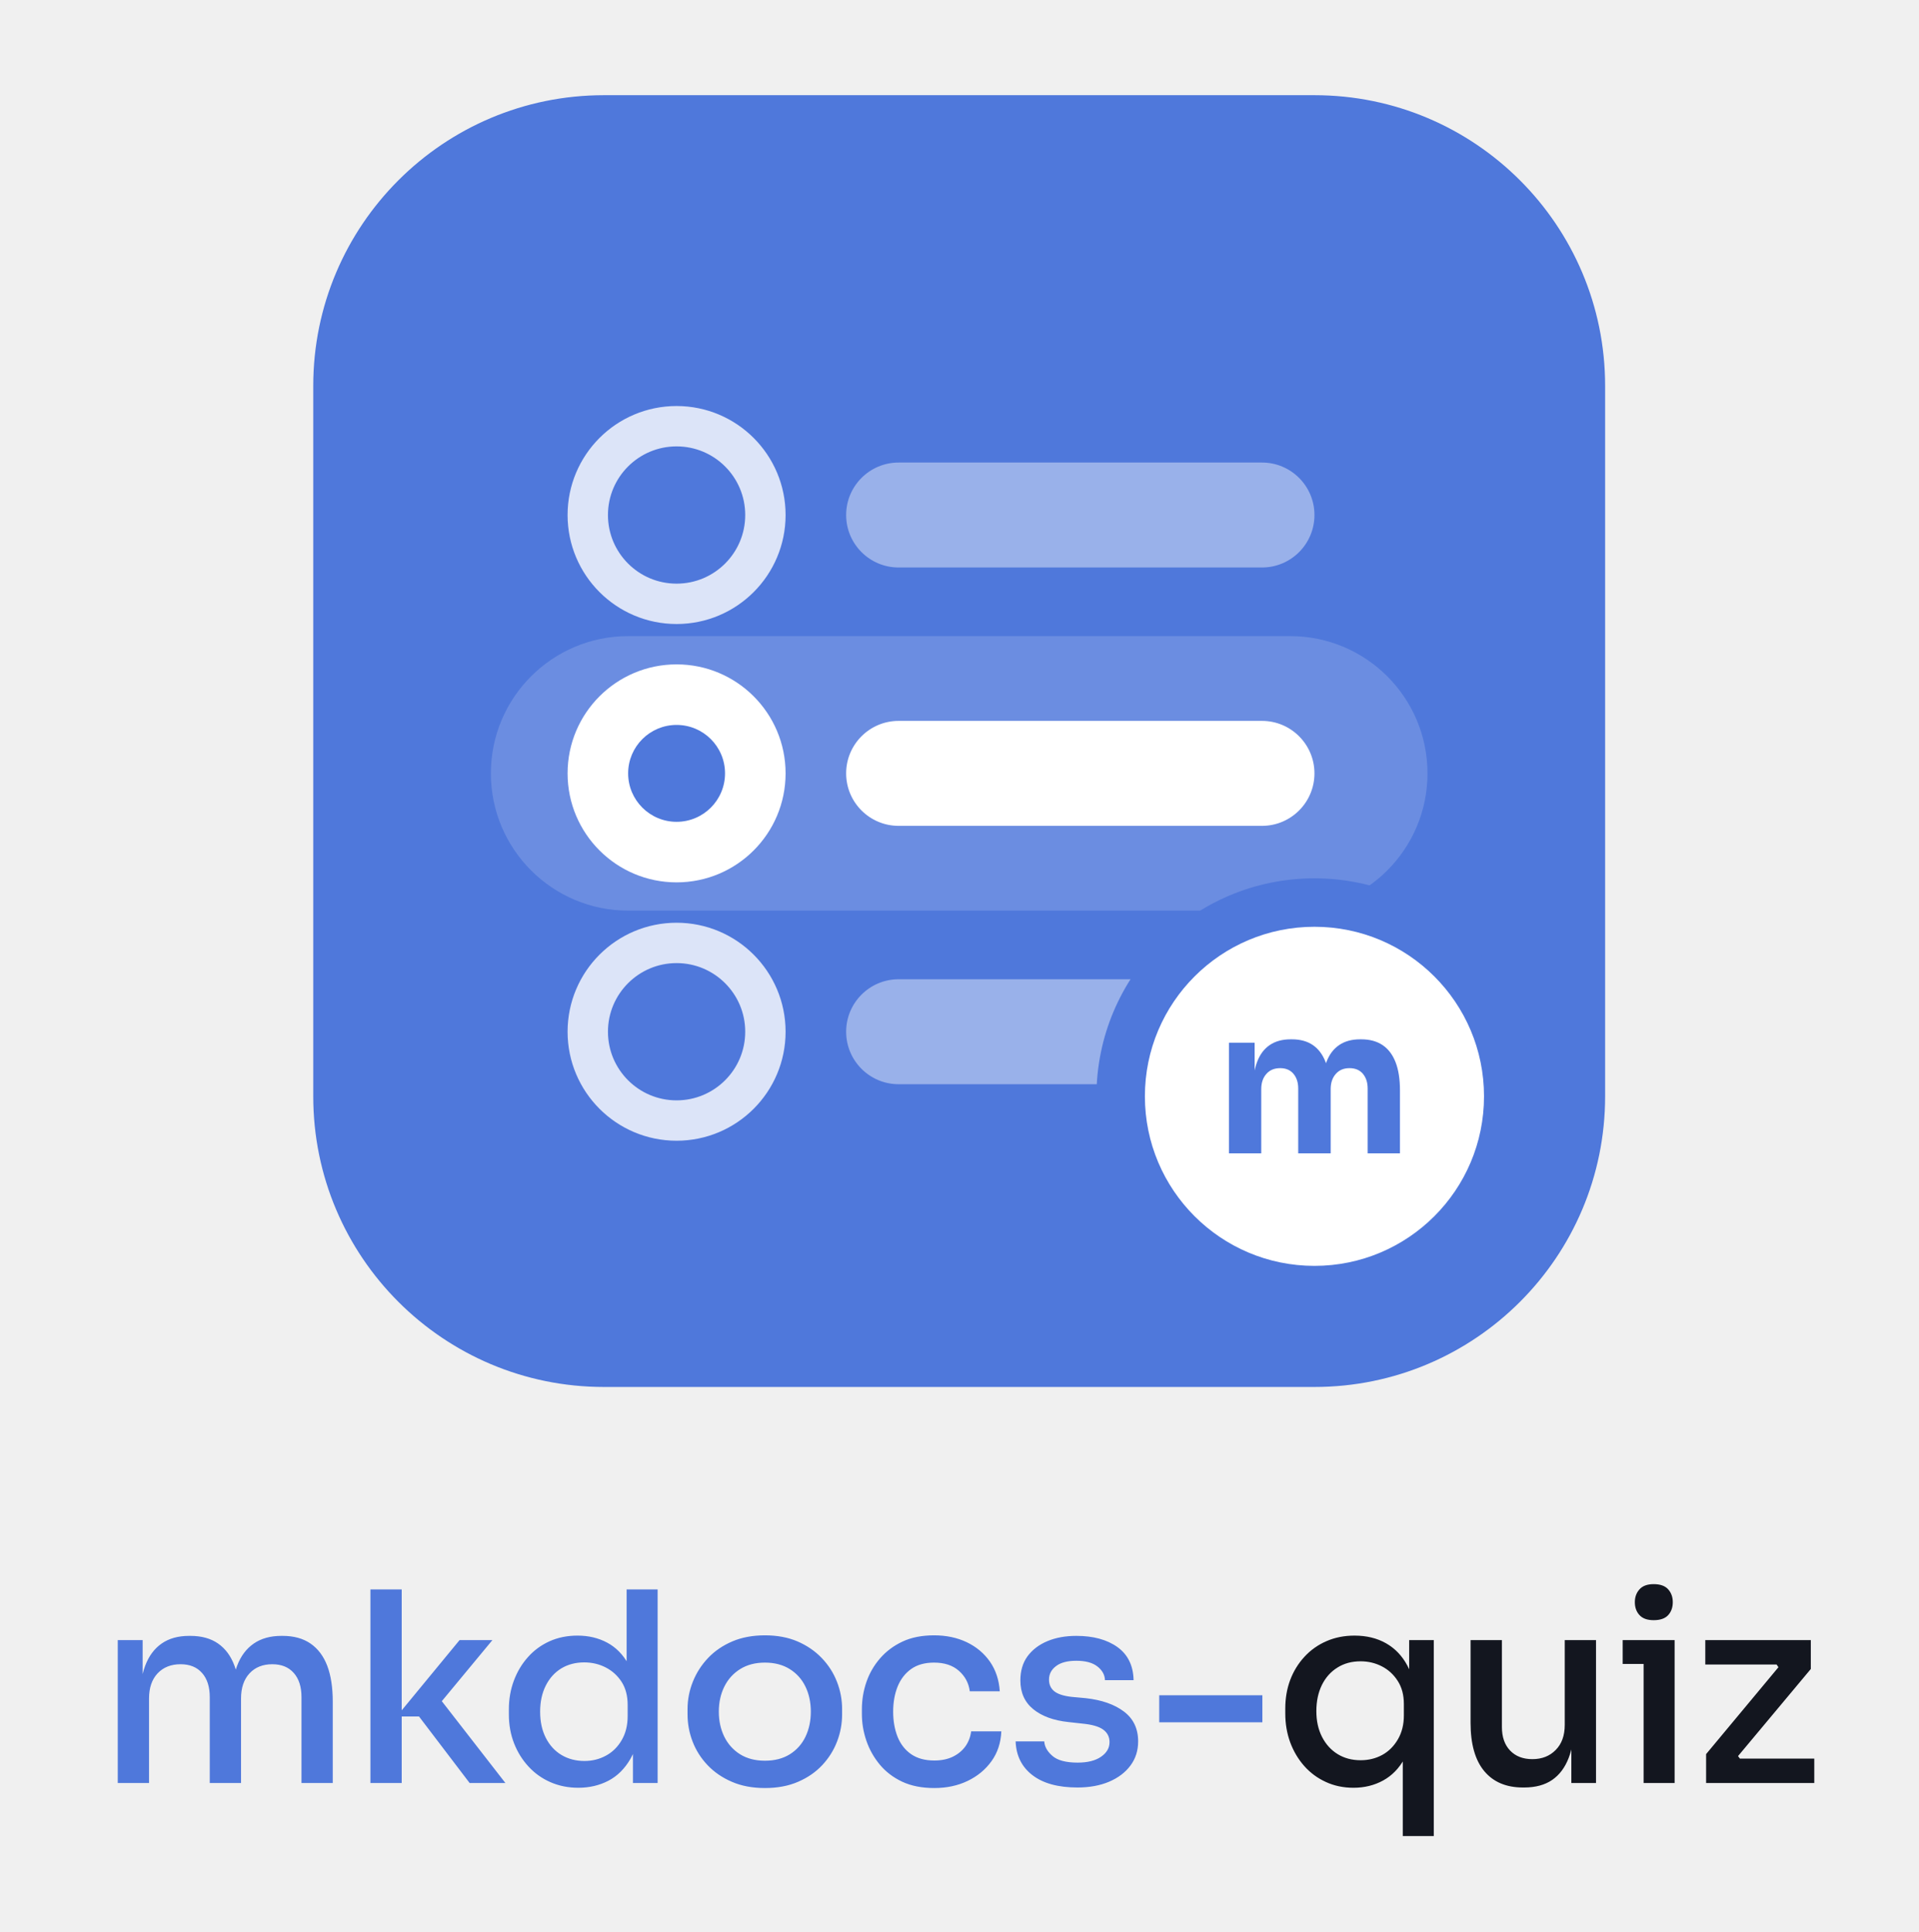
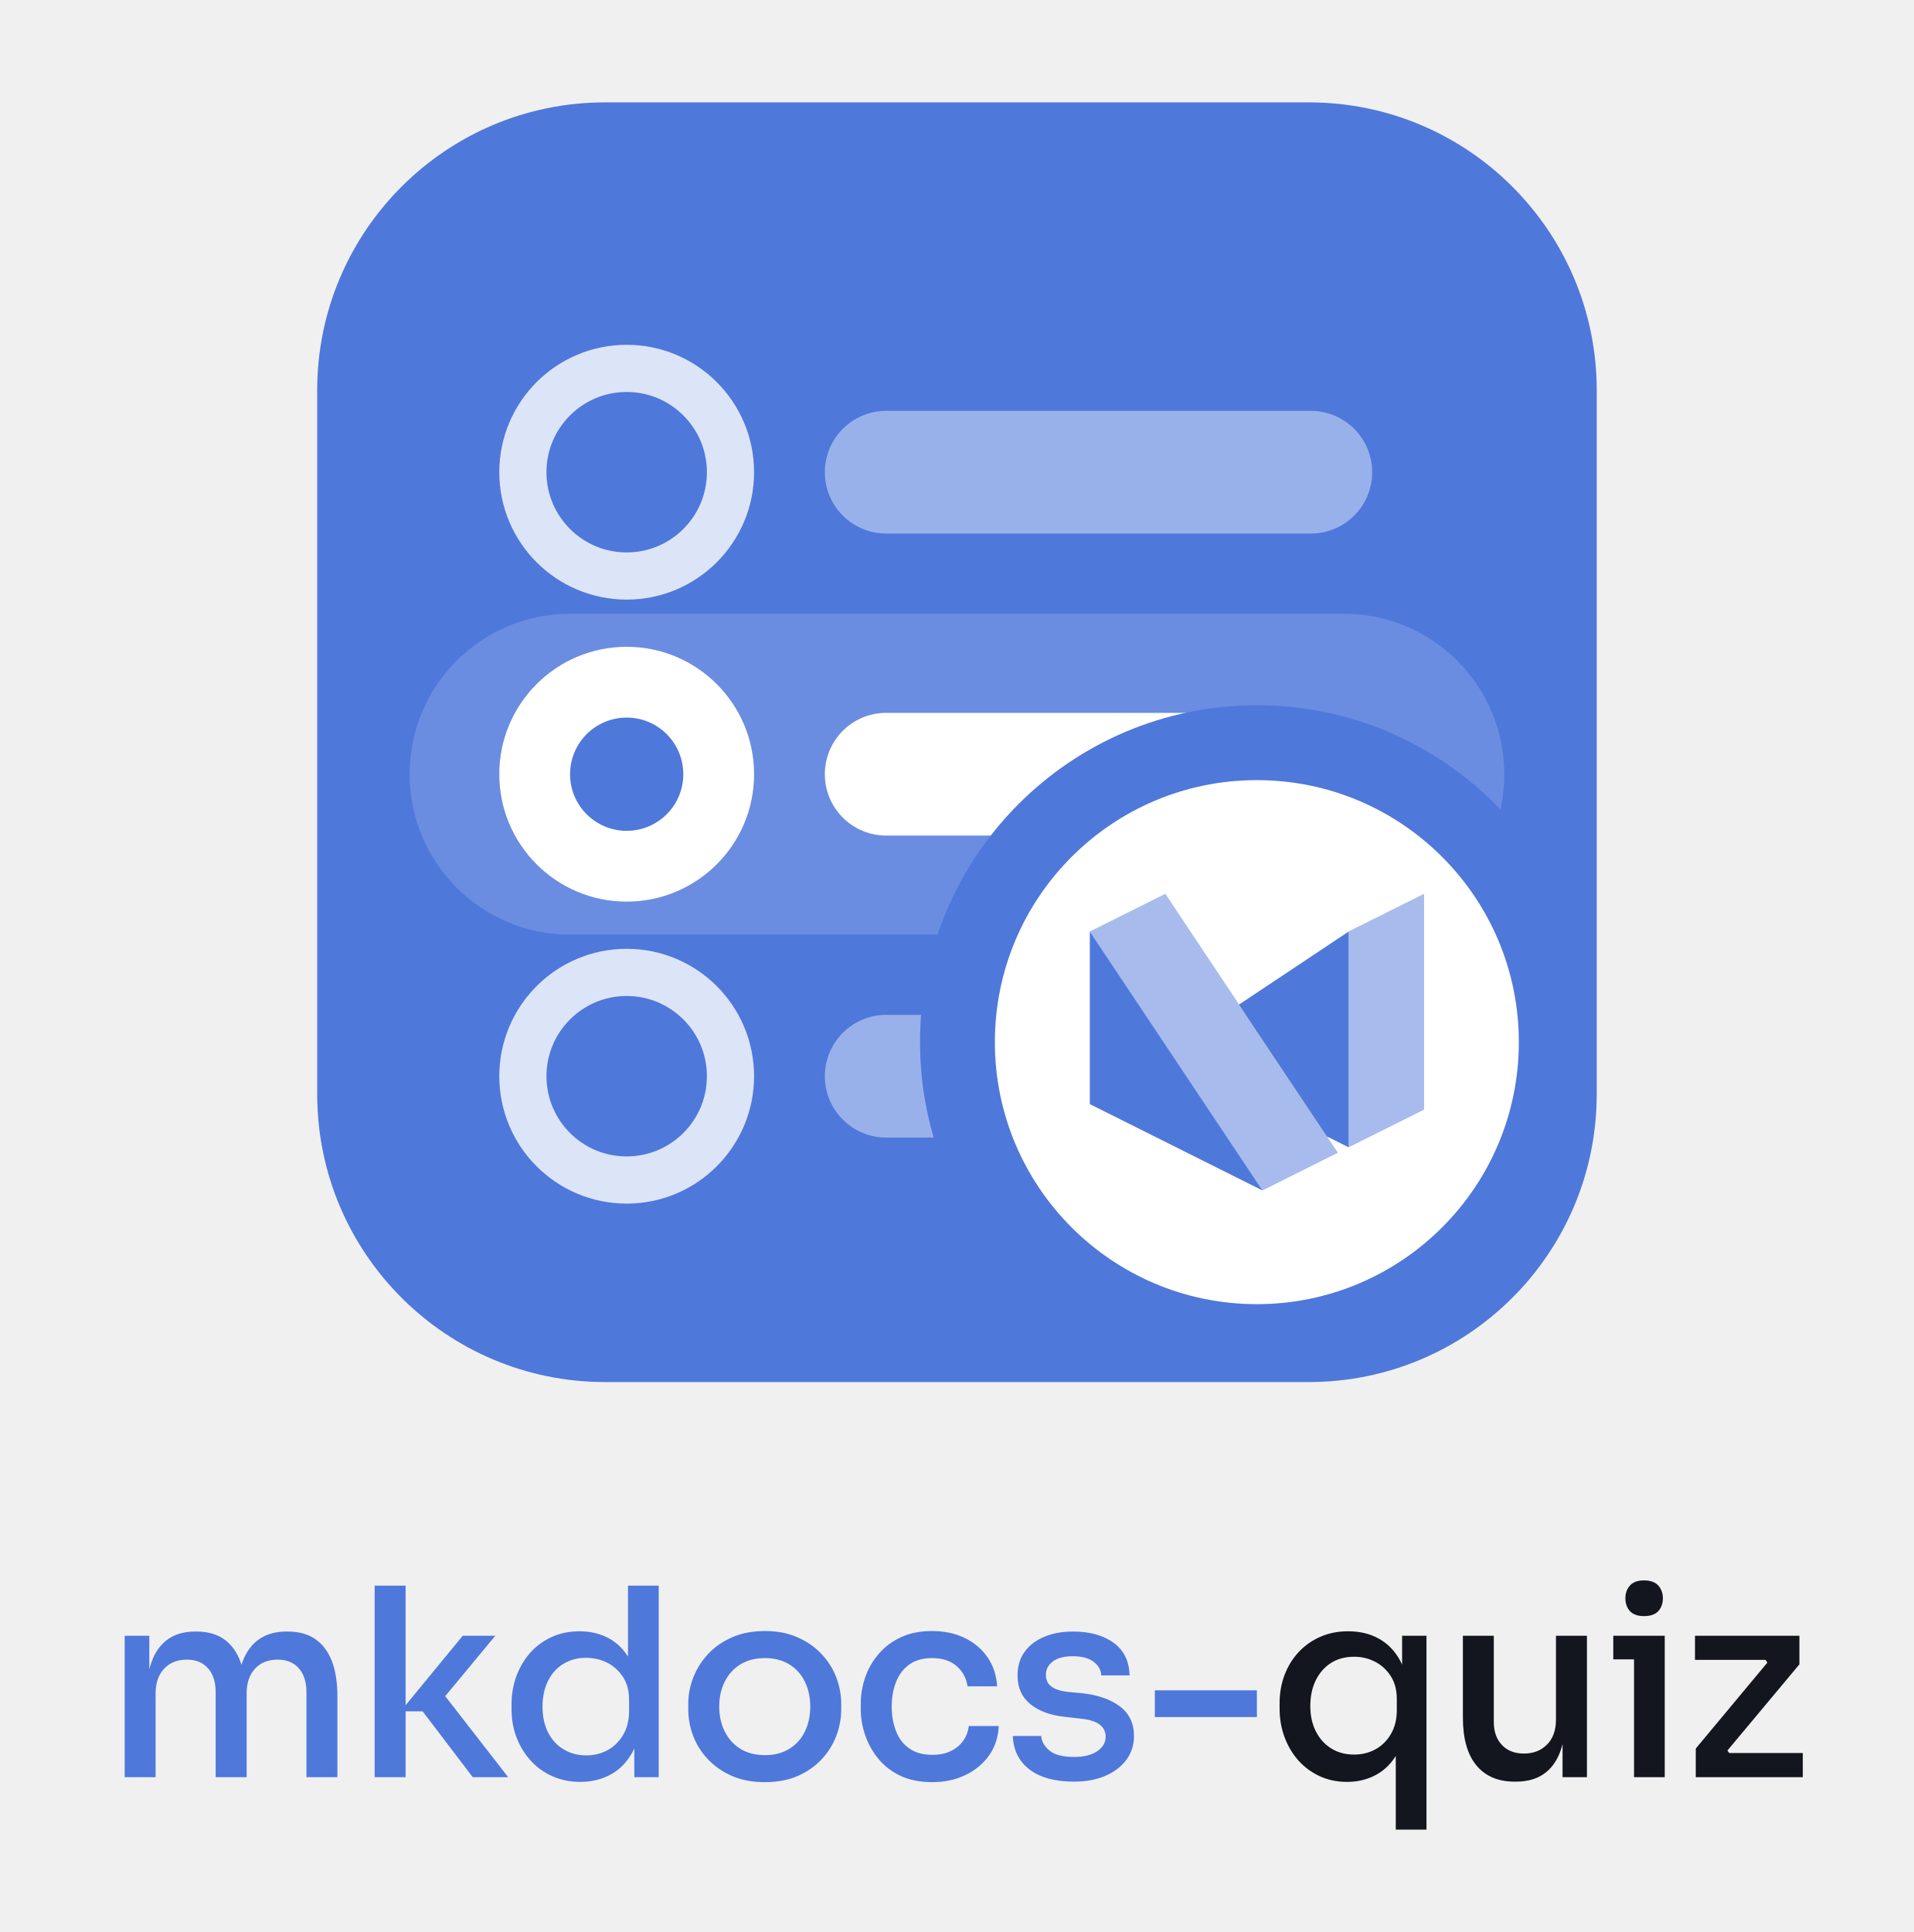
- <svg xmlns="http://www.w3.org/2000/svg" viewBox="-14 -14 282.13 284.05" width="282.13" height="284.05">
-   <svg x="32.07" y="0" width="190" height="190" viewBox="0 0 160 160" overflow="visible">
+ <svg xmlns="http://www.w3.org/2000/svg" viewBox="-16 -16 299.17 301.95" width="299.17" height="301.95">
+   <svg x="33.58" y="0" width="200" height="200" viewBox="0 0 160 160" overflow="visible">
    <rect width="160" height="160" rx="36" fill="#4F78DB" />
-     <rect x="22" y="67" width="116" height="34" rx="17" fill="#fff" opacity="0.16" />
-     <circle cx="45" cy="52" r="11" fill="none" stroke="#fff" stroke-width="5" opacity="0.8" />
-     <rect x="66" y="45.5" width="58" height="13" rx="6.5" fill="#fff" opacity="0.42" />
-     <circle cx="45" cy="84" r="13.5" fill="#fff" />
-     <circle cx="45" cy="84" r="6" fill="#4F78DB" />
-     <rect x="66" y="77.5" width="58" height="13" rx="6.5" fill="#fff" />
-     <circle cx="45" cy="116" r="11" fill="none" stroke="#fff" stroke-width="5" opacity="0.8" />
-     <rect x="66" y="109.5" width="58" height="13" rx="6.5" fill="#fff" opacity="0.42" />
-     <circle cx="124" cy="124" r="27" fill="#4F78DB" />
-     <circle cx="124" cy="124" r="21" fill="#fff" />
-     <path d="M113.41 131.06L113.41 117.36L116.59 117.36L116.59 123.26L116.36 123.26Q116.36 121.16 116.89 119.76Q117.41 118.36 118.46 117.65Q119.51 116.94 121.04 116.94L121.21 116.94Q122.76 116.94 123.8 117.65Q124.84 118.36 125.38 119.76Q125.91 121.16 125.91 123.26L124.94 123.26Q124.94 121.16 125.48 119.76Q126.01 118.36 127.06 117.65Q128.11 116.94 129.64 116.94L129.81 116.94Q131.36 116.94 132.43 117.65Q133.49 118.36 134.04 119.76Q134.59 121.16 134.59 123.26L134.59 131.06L130.59 131.06L130.59 123.04Q130.59 121.91 130 121.21Q129.41 120.51 128.34 120.51Q127.26 120.51 126.64 121.23Q126.01 121.94 126.01 123.11L126.01 131.06L121.99 131.06L121.99 123.04Q121.99 121.91 121.4 121.21Q120.81 120.51 119.76 120.51Q118.66 120.51 118.04 121.23Q117.41 121.94 117.41 123.11L117.41 131.06Z" fill="#4F78DB" />
+     <g transform="translate(-14.4,-15.12) scale(1.18)">
+       <rect x="22" y="67" width="116" height="34" rx="17" fill="#fff" opacity=".16" />
+       <circle cx="45" cy="52" r="11" fill="none" stroke="#fff" stroke-width="5" opacity=".8" />
+       <rect x="66" y="45.5" width="58" height="13" rx="6.5" fill="#fff" opacity=".42" />
+       <circle cx="45" cy="84" r="13.5" fill="#fff" />
+       <circle cx="45" cy="84" r="6" fill="#4F78DB" />
+       <rect x="66" y="77.5" width="58" height="13" rx="6.5" fill="#fff" />
+       <circle cx="45" cy="116" r="11" fill="none" stroke="#fff" stroke-width="5" opacity=".8" />
+       <rect x="66" y="109.5" width="58" height="13" rx="6.5" fill="#fff" opacity=".42" />
+     </g>
+     <circle cx="117.5" cy="117.5" r="42.12" fill="#4F78DB" />
+     <circle cx="117.5" cy="117.5" r="32.76" fill="#fff" />
+     <g transform="translate(81.92,81.92) scale(0.139)" fill="#4F78DB">
+       <path d="M406.3 316.6l-67.9 33.9l-19.4-9.7l-49.1-73.6l58.8 88.2l-67.8 33.9l-155.2-77.6V156.6l67.9-33.9l66.3 99.5l98.5-65.6l67.9-33.9z" />
+       <path fill="#fff" opacity=".5" d="M173.6 122.7l155.1 232.7l-67.8 33.9l-155.2-232.7zm164.8 33.9v193.9l67.9-33.9V122.7z" />
+     </g>
  </svg>
-   <g transform="translate(0,248.25)">
-     <path d="M3.32 0L3.32 -21.02L6.98 -21.02L6.98 -11.97L6.55 -11.97Q6.55 -15.09 7.35 -17.24Q8.15 -19.38 9.77 -20.51Q11.39 -21.64 13.81 -21.64L14 -21.64Q16.46 -21.64 18.08 -20.51Q19.7 -19.38 20.49 -17.24Q21.29 -15.09 21.29 -11.97L20.05 -11.97Q20.05 -15.09 20.87 -17.24Q21.68 -19.38 23.32 -20.51Q24.96 -21.64 27.38 -21.64L27.57 -21.64Q30.03 -21.64 31.67 -20.51Q33.31 -19.38 34.13 -17.24Q34.94 -15.09 34.94 -11.97L34.94 0L30.34 0L30.34 -12.64Q30.34 -14.9 29.21 -16.18Q28.08 -17.47 26.05 -17.47Q23.95 -17.47 22.7 -16.13Q21.45 -14.78 21.45 -12.44L21.45 0L16.85 0L16.85 -12.64Q16.85 -14.9 15.72 -16.18Q14.59 -17.47 12.56 -17.47Q10.45 -17.47 9.18 -16.13Q7.92 -14.78 7.92 -12.44L7.92 0Z M55.07 0L47.62 -9.79L44.34 -9.79L53.59 -21.02L58.42 -21.02L49.92 -10.76L50.12 -13.14L60.33 0ZM40.48 0L40.48 -28.47L45.08 -28.47L45.08 0Z M71.06 0.7Q68.84 0.7 66.96 -0.12Q65.09 -0.94 63.73 -2.42Q62.36 -3.9 61.6 -5.85Q60.84 -7.8 60.84 -10.1L60.84 -10.84Q60.84 -13.1 61.58 -15.07Q62.32 -17.04 63.65 -18.52Q64.97 -20.01 66.83 -20.85Q68.68 -21.68 70.94 -21.68Q73.36 -21.68 75.29 -20.65Q77.22 -19.62 78.41 -17.49Q79.6 -15.37 79.72 -12.09L78.16 -14.23L78.16 -28.47L82.72 -28.47L82.72 0L79.09 0L79.09 -9.13L80.11 -9.13Q79.99 -5.73 78.72 -3.55Q77.45 -1.36 75.47 -0.33Q73.48 0.7 71.06 0.7ZM71.96 -3.24Q73.67 -3.24 75.11 -4.02Q76.56 -4.8 77.43 -6.3Q78.31 -7.8 78.31 -9.83L78.31 -11.5Q78.31 -13.49 77.42 -14.88Q76.52 -16.26 75.08 -17Q73.63 -17.74 71.92 -17.74Q70.01 -17.74 68.54 -16.85Q67.08 -15.95 66.26 -14.31Q65.44 -12.67 65.44 -10.49Q65.44 -8.27 66.28 -6.63Q67.12 -4.99 68.6 -4.11Q70.08 -3.24 71.96 -3.24Z M98.5 0.74Q95.74 0.74 93.63 -0.18Q91.52 -1.09 90.06 -2.63Q88.6 -4.17 87.86 -6.1Q87.12 -8.03 87.12 -10.1L87.12 -10.88Q87.12 -12.95 87.9 -14.9Q88.68 -16.85 90.14 -18.39Q91.6 -19.93 93.71 -20.83Q95.81 -21.72 98.5 -21.72Q101.2 -21.72 103.28 -20.83Q105.37 -19.93 106.85 -18.39Q108.33 -16.85 109.09 -14.9Q109.85 -12.95 109.85 -10.88L109.85 -10.1Q109.85 -8.03 109.11 -6.1Q108.37 -4.17 106.93 -2.63Q105.49 -1.09 103.38 -0.18Q101.27 0.74 98.5 0.74ZM98.5 -3.28Q100.65 -3.28 102.17 -4.23Q103.69 -5.19 104.47 -6.82Q105.25 -8.46 105.25 -10.49Q105.25 -12.56 104.45 -14.2Q103.65 -15.83 102.13 -16.77Q100.61 -17.71 98.5 -17.71Q96.4 -17.71 94.88 -16.77Q93.36 -15.83 92.54 -14.2Q91.72 -12.56 91.72 -10.49Q91.72 -8.46 92.52 -6.82Q93.32 -5.19 94.84 -4.23Q96.36 -3.28 98.5 -3.28Z M123.41 0.74Q120.68 0.74 118.69 -0.19Q116.7 -1.13 115.39 -2.71Q114.08 -4.29 113.42 -6.22Q112.76 -8.15 112.76 -10.14L112.76 -10.84Q112.76 -12.91 113.42 -14.84Q114.08 -16.77 115.43 -18.33Q116.78 -19.89 118.75 -20.81Q120.71 -21.72 123.37 -21.72Q126.06 -21.72 128.18 -20.71Q130.31 -19.69 131.6 -17.84Q132.88 -15.99 133.04 -13.49L128.63 -13.49Q128.4 -15.29 127.03 -16.5Q125.67 -17.71 123.37 -17.71Q121.34 -17.71 120.01 -16.77Q118.69 -15.83 118.02 -14.2Q117.36 -12.56 117.36 -10.49Q117.36 -8.46 118 -6.82Q118.65 -5.19 119.99 -4.25Q121.34 -3.31 123.41 -3.31Q125 -3.31 126.16 -3.88Q127.31 -4.45 127.99 -5.4Q128.67 -6.36 128.83 -7.6L133.27 -7.6Q133.16 -5.07 131.83 -3.22Q130.5 -1.36 128.32 -0.31Q126.14 0.74 123.41 0.74Z M144.46 0.66Q140.21 0.66 137.85 -1.15Q135.49 -2.96 135.37 -6.12L139.58 -6.12Q139.66 -4.95 140.79 -3.98Q141.92 -3 144.5 -3Q146.68 -3 147.93 -3.86Q149.18 -4.72 149.18 -6.01Q149.18 -7.18 148.24 -7.86Q147.3 -8.54 145.16 -8.74L143.09 -8.97Q139.85 -9.32 137.96 -10.86Q136.07 -12.4 136.07 -15.09Q136.07 -17.2 137.12 -18.64Q138.18 -20.08 140.03 -20.86Q141.88 -21.64 144.3 -21.64Q148.04 -21.64 150.35 -19.99Q152.65 -18.33 152.72 -15.13L148.51 -15.13Q148.47 -16.3 147.4 -17.14Q146.33 -17.98 144.3 -17.98Q142.35 -17.98 141.32 -17.2Q140.28 -16.42 140.28 -15.21Q140.28 -14.12 141.06 -13.49Q141.84 -12.87 143.6 -12.67L145.67 -12.48Q149.21 -12.09 151.3 -10.51Q153.39 -8.93 153.39 -6.12Q153.39 -4.09 152.26 -2.57Q151.13 -1.05 149.12 -0.19Q147.11 0.66 144.46 0.66Z M156.49 -8.93L156.49 -12.91L171.66 -12.91L171.66 -8.93Z " fill="#4F78DB" />
-     <path d="M192.31 7.8L192.31 -6.24L193.83 -8.97Q193.75 -5.73 192.56 -3.59Q191.37 -1.44 189.42 -0.37Q187.47 0.7 185.06 0.7Q182.83 0.7 180.98 -0.16Q179.13 -1.01 177.8 -2.52Q176.48 -4.02 175.75 -5.99Q175.03 -7.96 175.03 -10.22L175.03 -10.96Q175.03 -13.22 175.75 -15.15Q176.48 -17.08 177.84 -18.56Q179.21 -20.05 181.08 -20.86Q182.95 -21.68 185.21 -21.68Q187.86 -21.68 189.85 -20.55Q191.84 -19.42 192.99 -17.26Q194.14 -15.09 194.22 -12.01L193.25 -12.01L193.25 -21.02L196.87 -21.02L196.87 7.8ZM186.11 -3.35Q187.86 -3.35 189.29 -4.13Q190.71 -4.91 191.59 -6.42Q192.47 -7.92 192.47 -9.94L192.47 -11.62Q192.47 -13.61 191.57 -15.01Q190.67 -16.42 189.23 -17.16Q187.79 -17.9 186.11 -17.9Q184.16 -17.9 182.7 -16.98Q181.23 -16.07 180.41 -14.41Q179.6 -12.75 179.6 -10.57Q179.6 -8.42 180.43 -6.79Q181.27 -5.15 182.73 -4.25Q184.2 -3.35 186.11 -3.35Z M209.97 0.66Q206.3 0.66 204.29 -1.75Q202.28 -4.17 202.28 -8.85L202.28 -21.02L206.89 -21.02L206.89 -8.23Q206.89 -6.04 208.09 -4.78Q209.3 -3.51 211.37 -3.51Q213.48 -3.51 214.8 -4.86Q216.13 -6.2 216.13 -8.54L216.13 -21.02L220.73 -21.02L220.73 0L217.1 0L217.1 -8.97L217.53 -8.97Q217.53 -5.81 216.71 -3.69Q215.89 -1.56 214.28 -0.45Q212.66 0.66 210.16 0.66Z M227.73 0L227.73 -21.02L232.29 -21.02L232.29 0ZM224.65 -17.51L224.65 -21.02L232.29 -21.02L232.29 -17.51ZM229.21 -23.95Q227.81 -23.95 227.13 -24.69Q226.44 -25.43 226.44 -26.6Q226.44 -27.73 227.13 -28.49Q227.81 -29.25 229.21 -29.25Q230.66 -29.25 231.34 -28.49Q232.02 -27.73 232.02 -26.6Q232.02 -25.43 231.34 -24.69Q230.66 -23.95 229.21 -23.95Z M236.92 0L236.92 -4.25L247.8 -17.32L247.8 -16.69L247.09 -17.71L247.68 -17.43L236.8 -17.43L236.8 -21.02L252.32 -21.02L252.32 -16.77L241.4 -3.7L241.4 -4.25L242.18 -3.2L241.6 -3.59L252.83 -3.59L252.83 0Z " fill="#13161f" />
+   <g transform="translate(0,261.75)">
+     <path d="M3.49 0L3.49 -22.1L7.34 -22.1L7.34 -12.59L6.89 -12.59Q6.89 -15.87 7.73 -18.12Q8.57 -20.38 10.27 -21.57Q11.97 -22.76 14.51 -22.76L14.72 -22.76Q17.3 -22.76 19 -21.57Q20.71 -20.38 21.55 -18.12Q22.39 -15.87 22.39 -12.59L21.07 -12.59Q21.07 -15.87 21.94 -18.12Q22.8 -20.38 24.52 -21.57Q26.24 -22.76 28.78 -22.76L28.99 -22.76Q31.57 -22.76 33.29 -21.57Q35.01 -20.38 35.88 -18.12Q36.74 -15.87 36.74 -12.59L36.74 0L31.9 0L31.9 -13.28Q31.9 -15.66 30.71 -17.01Q29.52 -18.37 27.39 -18.37Q25.17 -18.37 23.86 -16.95Q22.55 -15.54 22.55 -13.08L22.55 0L17.71 0L17.71 -13.28Q17.71 -15.66 16.52 -17.01Q15.33 -18.37 13.2 -18.37Q10.99 -18.37 9.66 -16.95Q8.32 -15.54 8.32 -13.08L8.32 0Z M57.89 0L50.06 -10.29L46.62 -10.29L56.33 -22.1L61.42 -22.1L52.48 -11.32L52.69 -13.82L63.43 0ZM42.56 0L42.56 -29.93L47.4 -29.93L47.4 0Z M74.7 0.74Q72.37 0.74 70.4 -0.12Q68.43 -0.98 66.99 -2.54Q65.56 -4.1 64.76 -6.15Q63.96 -8.2 63.96 -10.62L63.96 -11.4Q63.96 -13.78 64.74 -15.85Q65.52 -17.92 66.91 -19.48Q68.31 -21.03 70.25 -21.91Q72.2 -22.8 74.58 -22.8Q77.12 -22.8 79.15 -21.71Q81.18 -20.62 82.43 -18.39Q83.68 -16.15 83.8 -12.71L82.16 -14.96L82.16 -29.93L86.96 -29.93L86.96 0L83.15 0L83.15 -9.59L84.21 -9.59Q84.09 -6.03 82.76 -3.73Q81.43 -1.43 79.34 -0.35Q77.24 0.74 74.7 0.74ZM75.65 -3.4Q77.45 -3.4 78.97 -4.22Q80.48 -5.04 81.41 -6.62Q82.33 -8.2 82.33 -10.33L82.33 -12.09Q82.33 -14.19 81.39 -15.64Q80.44 -17.1 78.93 -17.88Q77.41 -18.65 75.6 -18.65Q73.6 -18.65 72.06 -17.71Q70.52 -16.77 69.66 -15.05Q68.8 -13.32 68.8 -11.03Q68.8 -8.69 69.68 -6.97Q70.56 -5.25 72.12 -4.33Q73.68 -3.4 75.65 -3.4Z M103.56 0.78Q100.64 0.78 98.43 -0.18Q96.22 -1.15 94.68 -2.77Q93.14 -4.39 92.36 -6.42Q91.58 -8.45 91.58 -10.62L91.58 -11.44Q91.58 -13.61 92.4 -15.66Q93.22 -17.71 94.76 -19.33Q96.3 -20.95 98.51 -21.89Q100.73 -22.84 103.56 -22.84Q106.38 -22.84 108.58 -21.89Q110.77 -20.95 112.33 -19.33Q113.89 -17.71 114.69 -15.66Q115.49 -13.61 115.49 -11.44L115.49 -10.62Q115.49 -8.45 114.71 -6.42Q113.93 -4.39 112.41 -2.77Q110.89 -1.15 108.68 -0.18Q106.47 0.78 103.56 0.78ZM103.56 -3.44Q105.81 -3.44 107.41 -4.45Q109.01 -5.45 109.83 -7.18Q110.65 -8.9 110.65 -11.03Q110.65 -13.2 109.81 -14.92Q108.97 -16.65 107.37 -17.63Q105.77 -18.61 103.56 -18.61Q101.34 -18.61 99.74 -17.63Q98.14 -16.65 97.28 -14.92Q96.42 -13.2 96.42 -11.03Q96.42 -8.9 97.26 -7.18Q98.1 -5.45 99.7 -4.45Q101.3 -3.44 103.56 -3.44Z M129.73 0.78Q126.86 0.78 124.77 -0.2Q122.68 -1.19 121.31 -2.85Q119.94 -4.51 119.24 -6.54Q118.54 -8.57 118.54 -10.66L118.54 -11.4Q118.54 -13.57 119.24 -15.6Q119.94 -17.63 121.35 -19.27Q122.76 -20.91 124.83 -21.87Q126.91 -22.84 129.69 -22.84Q132.52 -22.84 134.76 -21.77Q136.99 -20.7 138.34 -18.76Q139.7 -16.81 139.86 -14.19L135.23 -14.19Q134.98 -16.07 133.55 -17.34Q132.11 -18.61 129.69 -18.61Q127.56 -18.61 126.17 -17.63Q124.77 -16.65 124.08 -14.92Q123.38 -13.2 123.38 -11.03Q123.38 -8.9 124.06 -7.18Q124.73 -5.45 126.15 -4.47Q127.56 -3.49 129.73 -3.49Q131.42 -3.49 132.62 -4.08Q133.83 -4.67 134.55 -5.68Q135.27 -6.68 135.43 -7.99L140.11 -7.99Q139.98 -5.33 138.59 -3.38Q137.2 -1.43 134.9 -0.33Q132.6 0.78 129.73 0.78Z M151.86 0.7Q147.39 0.7 144.91 -1.21Q142.43 -3.12 142.31 -6.44L146.74 -6.44Q146.82 -5.21 148.01 -4.18Q149.2 -3.16 151.91 -3.16Q154.2 -3.16 155.51 -4.06Q156.82 -4.96 156.82 -6.31Q156.82 -7.54 155.84 -8.26Q154.86 -8.98 152.6 -9.18L150.43 -9.43Q147.03 -9.8 145.04 -11.42Q143.05 -13.04 143.05 -15.87Q143.05 -18.08 144.16 -19.6Q145.26 -21.11 147.21 -21.93Q149.16 -22.76 151.7 -22.76Q155.64 -22.76 158.05 -21.01Q160.47 -19.27 160.56 -15.91L156.13 -15.91Q156.09 -17.14 154.96 -18.02Q153.83 -18.9 151.7 -18.9Q149.65 -18.9 148.56 -18.08Q147.48 -17.26 147.48 -15.99Q147.48 -14.84 148.3 -14.19Q149.12 -13.53 150.96 -13.32L153.14 -13.12Q156.87 -12.71 159.06 -11.05Q161.25 -9.39 161.25 -6.44Q161.25 -4.31 160.06 -2.71Q158.88 -1.11 156.76 -0.2Q154.65 0.7 151.86 0.7Z M164.51 -9.39L164.51 -13.57L180.46 -13.57L180.46 -9.39Z " fill="#4F78DB" />
+     <path d="M202.17 8.2L202.17 -6.56L203.77 -9.43Q203.69 -6.03 202.44 -3.77Q201.19 -1.52 199.14 -0.39Q197.09 0.74 194.55 0.74Q192.21 0.74 190.26 -0.16Q188.31 -1.07 186.92 -2.64Q185.53 -4.22 184.77 -6.29Q184.01 -8.36 184.01 -10.74L184.01 -11.52Q184.01 -13.9 184.77 -15.93Q185.53 -17.96 186.96 -19.52Q188.4 -21.07 190.36 -21.93Q192.33 -22.8 194.71 -22.8Q197.5 -22.8 199.59 -21.61Q201.68 -20.42 202.89 -18.14Q204.1 -15.87 204.18 -12.63L203.16 -12.63L203.16 -22.1L206.97 -22.1L206.97 8.2ZM195.65 -3.53Q197.5 -3.53 198.99 -4.35Q200.49 -5.17 201.41 -6.74Q202.33 -8.32 202.33 -10.45L202.33 -12.22Q202.33 -14.31 201.39 -15.78Q200.45 -17.26 198.93 -18.04Q197.42 -18.82 195.65 -18.82Q193.6 -18.82 192.06 -17.86Q190.53 -16.89 189.67 -15.15Q188.81 -13.41 188.81 -11.11Q188.81 -8.86 189.69 -7.13Q190.57 -5.41 192.11 -4.47Q193.64 -3.53 195.65 -3.53Z M220.73 0.7Q216.88 0.7 214.77 -1.84Q212.66 -4.39 212.66 -9.31L212.66 -22.1L217.49 -22.1L217.49 -8.65Q217.49 -6.35 218.77 -5.02Q220.04 -3.69 222.21 -3.69Q224.42 -3.69 225.82 -5.1Q227.21 -6.52 227.21 -8.98L227.21 -22.1L232.05 -22.1L232.05 0L228.24 0L228.24 -9.43L228.69 -9.43Q228.69 -6.11 227.83 -3.87Q226.97 -1.64 225.26 -0.47Q223.56 0.7 220.94 0.7Z M239.41 0L239.41 -22.1L244.21 -22.1L244.21 0ZM236.17 -18.41L236.17 -22.1L244.21 -22.1L244.21 -18.41ZM240.97 -25.17Q239.49 -25.17 238.77 -25.95Q238.06 -26.73 238.06 -27.96Q238.06 -29.15 238.77 -29.95Q239.49 -30.75 240.97 -30.75Q242.48 -30.75 243.2 -29.95Q243.92 -29.15 243.92 -27.96Q243.92 -26.73 243.2 -25.95Q242.48 -25.17 240.97 -25.17Z M249.06 0L249.06 -4.47L260.5 -18.2L260.5 -17.55L259.77 -18.61L260.38 -18.33L248.94 -18.33L248.94 -22.1L265.26 -22.1L265.26 -17.63L253.78 -3.89L253.78 -4.47L254.6 -3.36L253.98 -3.77L265.79 -3.77L265.79 0Z " fill="#13161f" />
  </g>
</svg>
